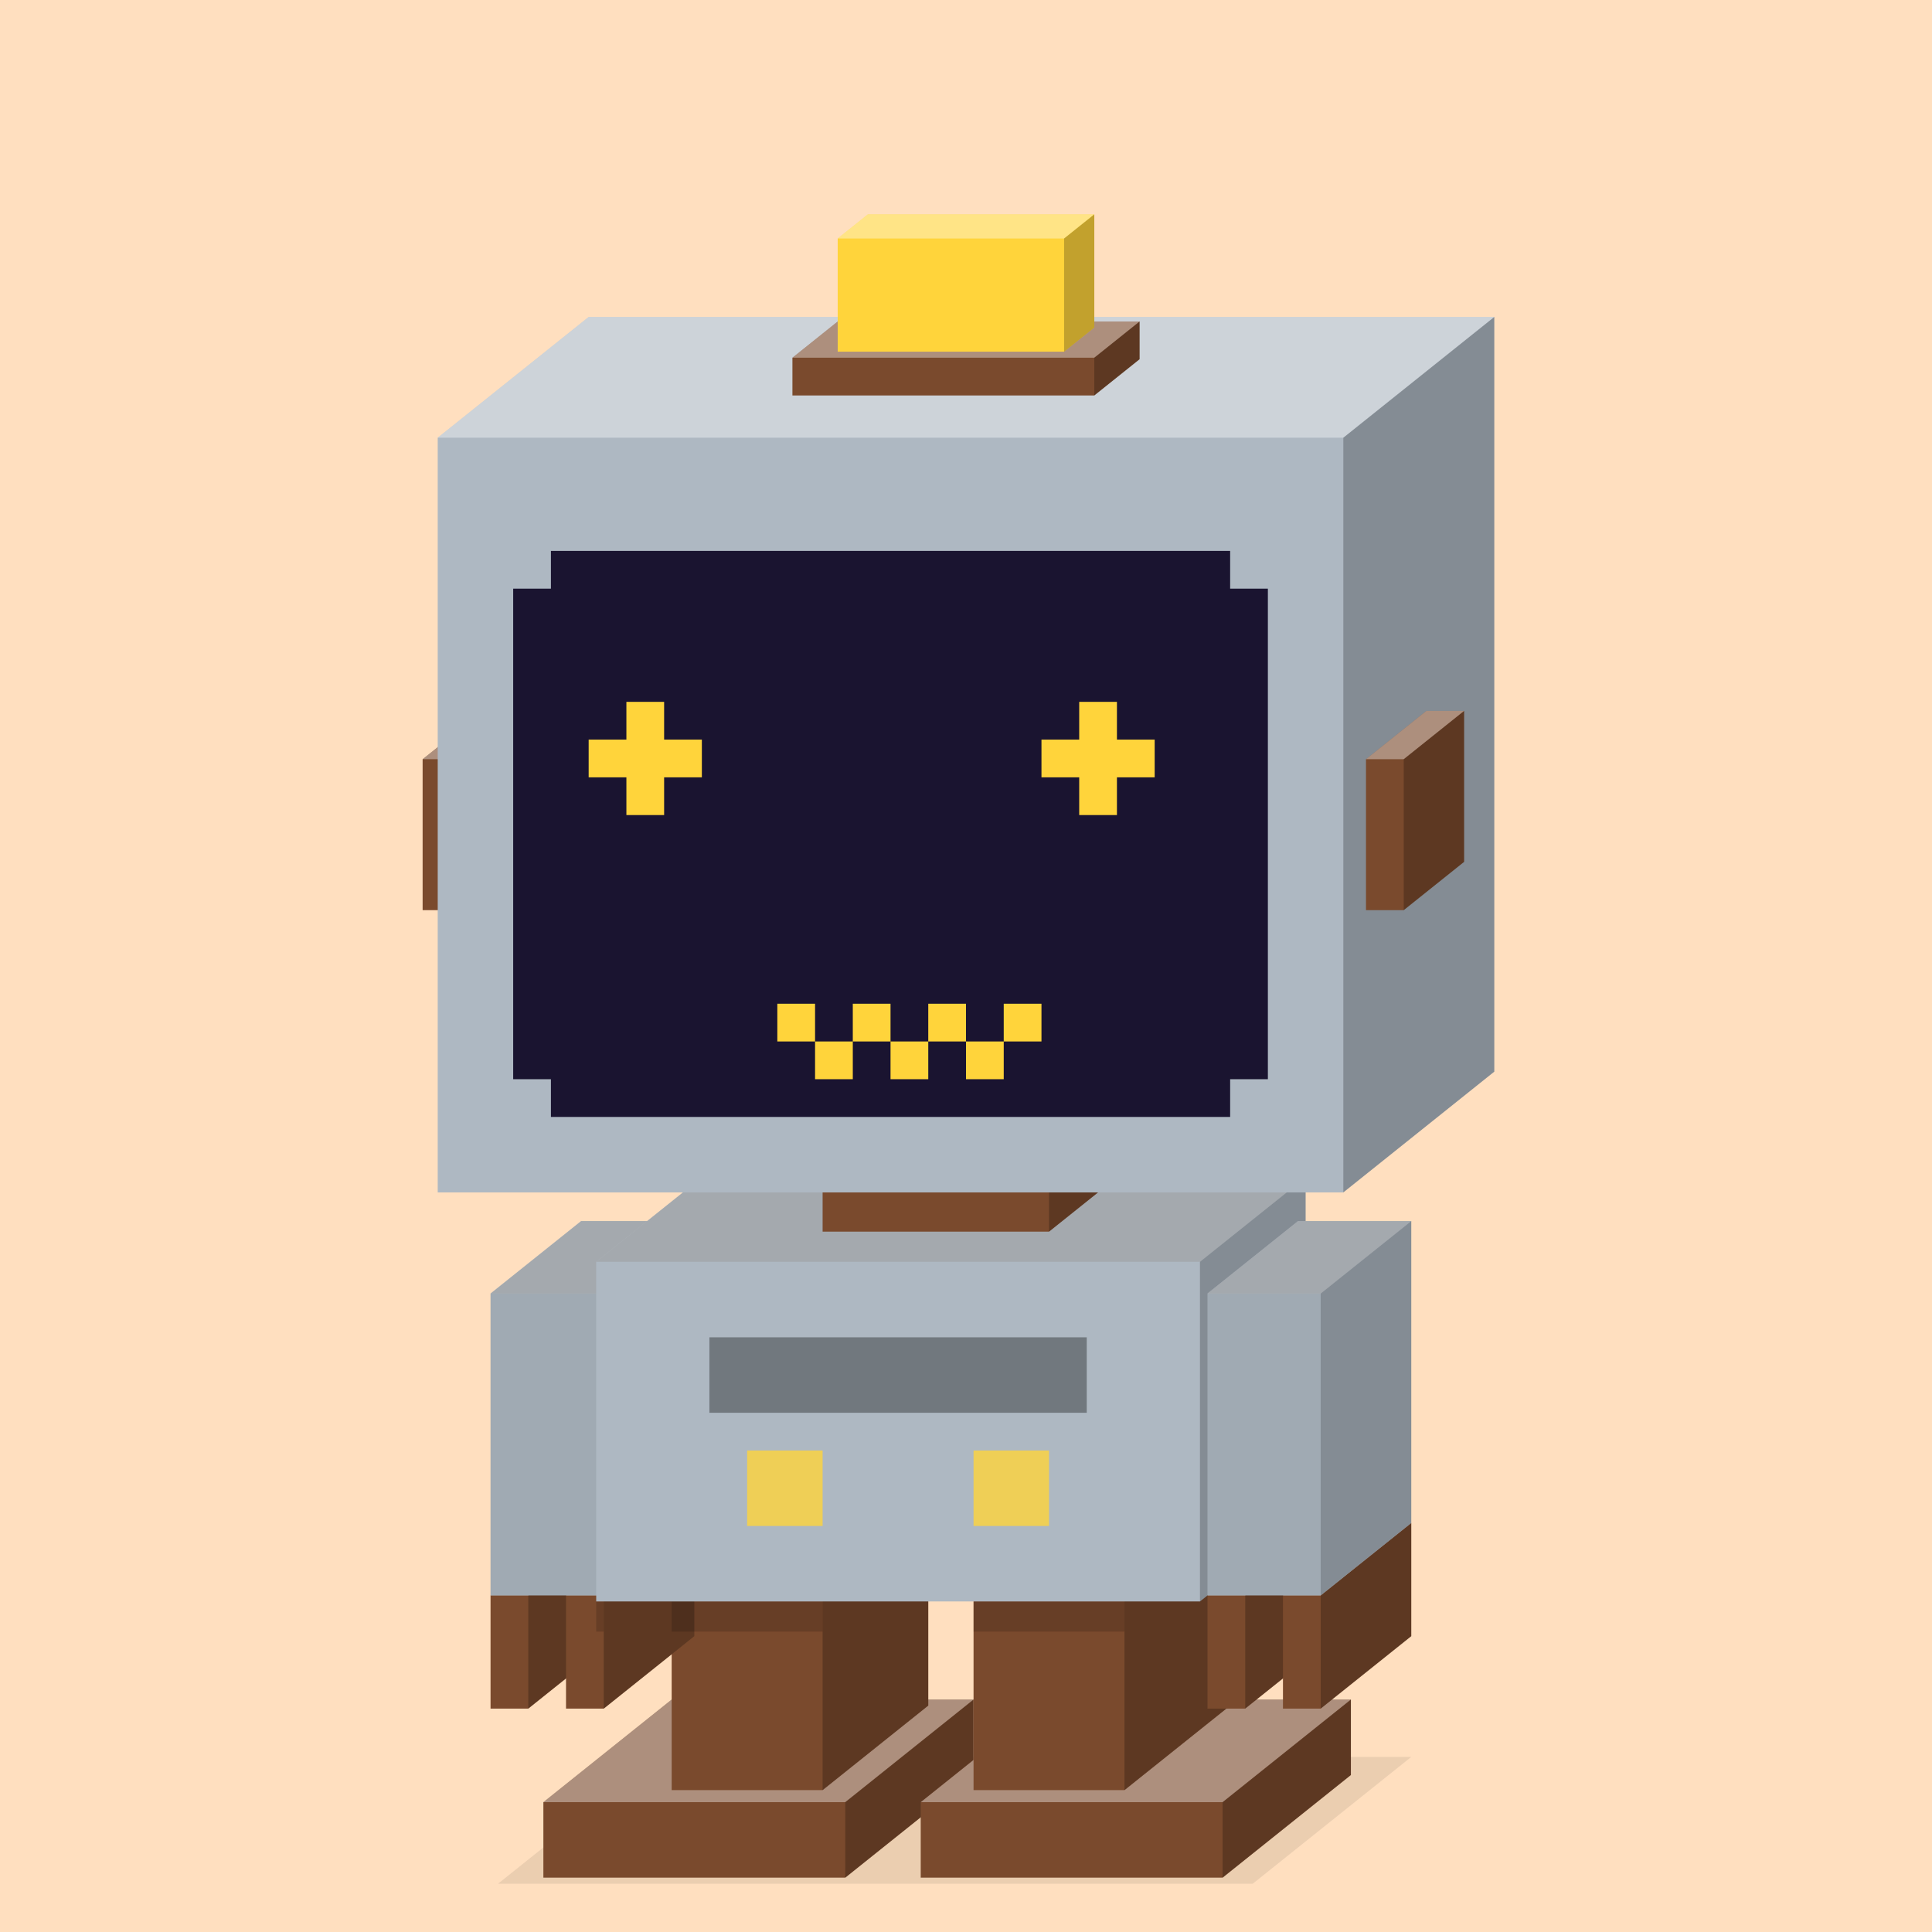
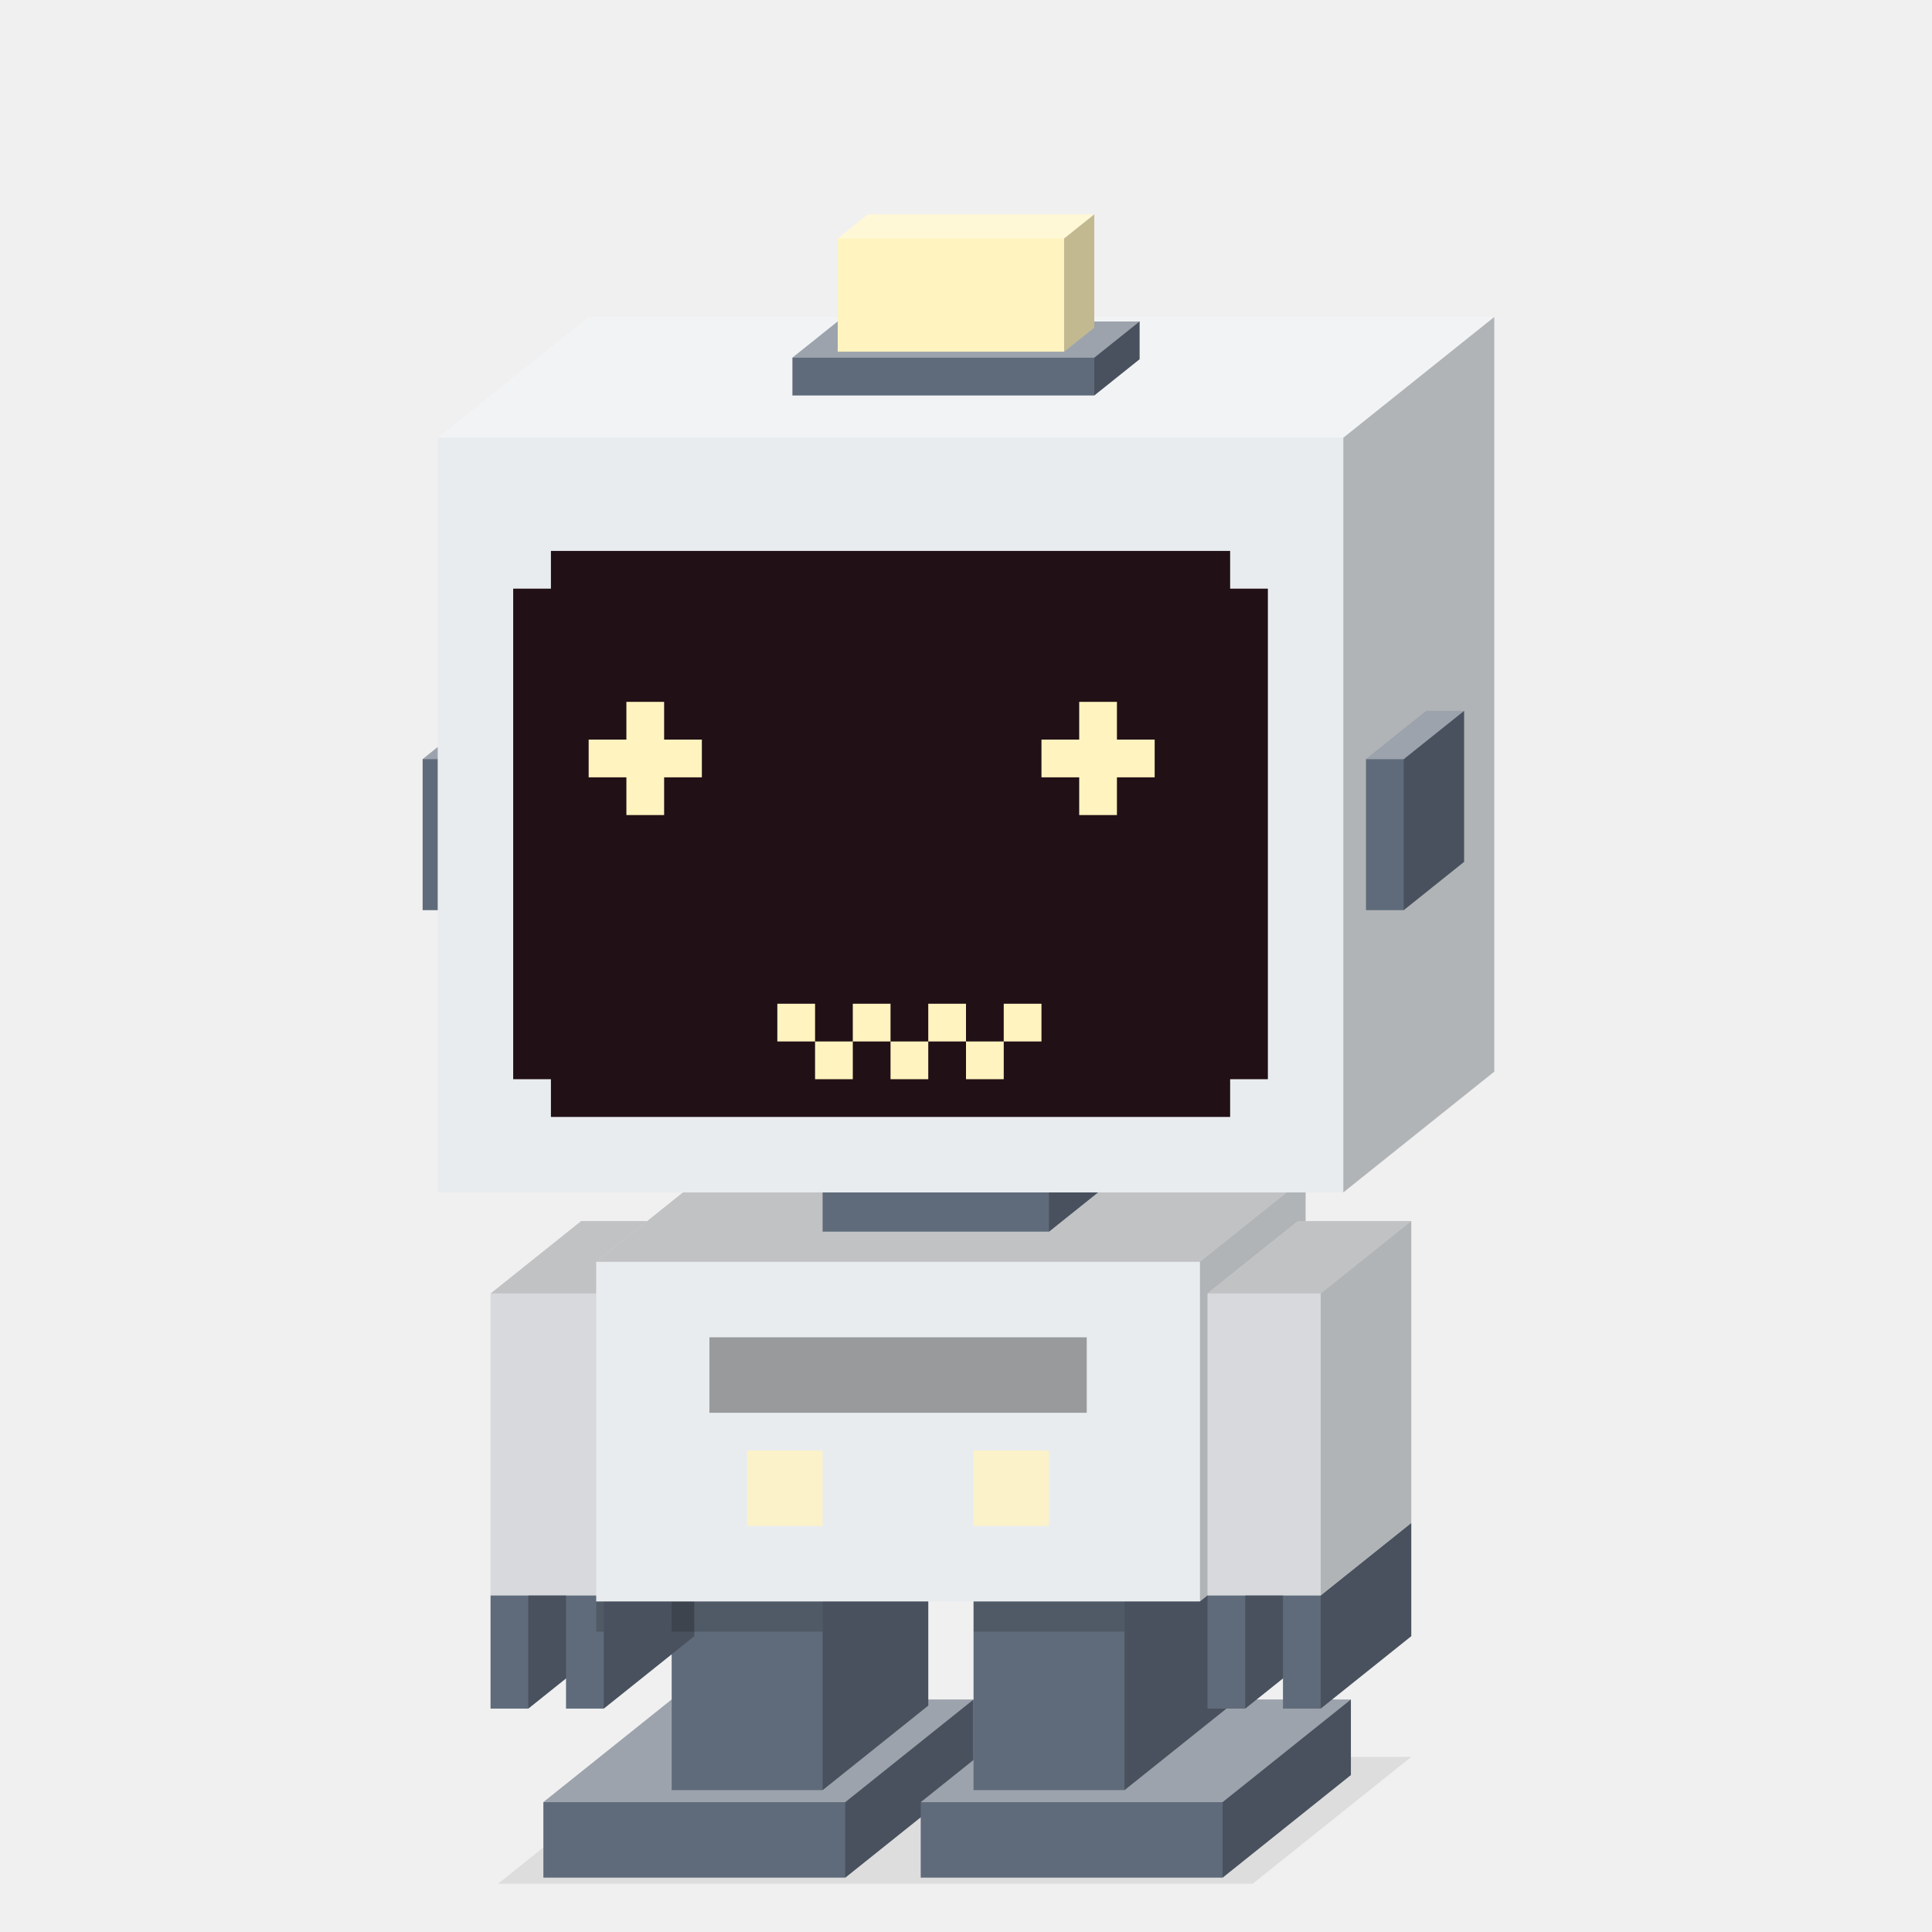
<svg xmlns="http://www.w3.org/2000/svg" viewBox="0 0 128 128" fill="none" shape-rendering="auto" aria-hidden="true">
  <defs>
    <g id="chest-slot-167776ee">
      <path d="M47 88.6h25v5H47Z" fill="#000000" fill-opacity=".35" />
-       <path d="M49.5 96.1h5v5h-5Zm15 0h5v5h-5Z" fill="#ffd43b" fill-opacity=".8" />
+       <path d="M49.5 96.1h5v5h-5Zm15 0h5v5h-5Z" fill="#fff3bf" fill-opacity=".8" />
    </g>
    <g id="eyes-plus-167776ee">
-       <path fill="#ffd43b" d="M12.5 2.5H15V10h-2.5z" />
-       <path fill="#ffd43b" d="M10 5h7.5v2.5H10zm32.5-2.5H45V10h-2.5z" />
-       <path fill="#ffd43b" d="M40 5h7.5v2.5H40z" />
+       <path fill="#fff3bf" d="M12.5 2.5H15V10h-2.5z" />
+       <path fill="#fff3bf" d="M10 5h7.5v2.5H10zm32.5-2.5H45V10h-2.5z" />
+       <path fill="#fff3bf" d="M40 5h7.5v2.5H40z" />
    </g>
    <g id="mouth-speaker-167776ee">
-       <path fill="#ffd43b" d="M22.5 2.5H25V5h-2.5zm5 0H30V5h-2.5zm5 0H35V5h-2.5zm5 0H40V5h-2.5zM25 5h2.5v2.5H25zm5 0h2.5v2.5H30zm5 0h2.5v2.5H35z" />
+       <path fill="#fff3bf" d="M22.5 2.5H25V5h-2.5zm5 0H30V5h-2.5zm5 0H35V5h-2.5zm5 0H40V5h-2.5zM25 5h2.5v2.5H25zm5 0h2.5v2.5H30zm5 0h2.5v2.5H35z" />
    </g>
    <g id="animation-none-167776ee" />
    <g id="top-siren-167776ee">
-       <path d="M52.5 23.7h20v2.5h-20Zm0 0h20l3-2.4h-20Zm20 0 3-2.4v2.5l-3 2.4Z" fill="#7a4a2d" />
+       <path d="M52.5 23.7h20v2.5h-20Zm0 0h20l3-2.4h-20Zm20 0 3-2.4v2.5l-3 2.4Z" fill="#5f6b7a" />
      <path d="M52.5 23.7h20l3-2.4h-20Z" fill="#ffffff" fill-opacity=".38" />
      <path d="m72.5 23.7 3-2.4v2.5l-3 2.4Z" fill="#000000" fill-opacity=".24" />
-       <path d="M55.5 15.8h15v7.5h-15Zm0 0h15l2-1.6h-15Zm15 0 2-1.6v7.5l-2 1.6Z" fill="#ffd43b" />
+       <path d="M55.5 15.8h15v7.5h-15Zm0 0h15l2-1.6h-15Zm15 0 2-1.6v7.5l-2 1.6Z" fill="#fff3bf" />
      <path d="M55.5 15.8h15l2-1.6h-15Z" fill="#ffffff" fill-opacity=".38" />
      <path d="m70.5 15.8 2-1.6v7.5l-2 1.6Z" fill="#000000" fill-opacity=".24" />
    </g>
    <clipPath id="clip-167776ee">
      <rect width="128" height="128" rx="0" ry="0" />
    </clipPath>
  </defs>
  <g clip-path="url(#clip-167776ee)">
-     <rect width="128" height="128" fill="#ffdfbf" />
+     <rect width="128" height="128" fill="#00000000" />
    <path d="M33 124.8h50l10.5-8.4h-50Z" fill="#000000" fill-opacity=".08" />
-     <path d="M36 119.4h20v5H36Zm0 0h20l8.5-6.8h-20Zm20 0 8.5-6.8v5l-8.5 6.8Z" fill="#7a4a2d" />
+     <path d="M36 119.4h20v5H36Zm0 0h20l8.5-6.8h-20Zm20 0 8.5-6.8v5l-8.5 6.8Z" fill="#5f6b7a" />
    <path d="M36 119.4h20l8.5-6.8h-20Z" fill="#ffffff" fill-opacity=".38" />
    <path d="m56 119.4 8.5-6.8v5l-8.5 6.8Z" fill="#000000" fill-opacity=".24" />
-     <path d="M61 119.4h20v5H61Zm0 0h20l8.5-6.8h-20Zm20 0 8.5-6.8v5l-8.5 6.8Z" fill="#7a4a2d" />
+     <path d="M61 119.4h20v5H61Zm0 0h20l8.5-6.8h-20Zm20 0 8.5-6.8v5l-8.5 6.8Z" fill="#5f6b7a" />
    <path d="M61 119.4h20l8.5-6.8h-20Z" fill="#ffffff" fill-opacity=".38" />
    <path d="m81 119.4 8.5-6.8v5l-8.5 6.8Z" fill="#000000" fill-opacity=".24" />
-     <path d="M44.5 101.1h10v17.5h-10Zm0 0h10l7-5.6h-10Zm10 0 7-5.6V113l-7 5.6Z" fill="#7a4a2d" />
+     <path d="M44.5 101.1h10v17.5h-10Zm0 0h10l7-5.6h-10Zm10 0 7-5.6V113l-7 5.6Z" fill="#5f6b7a" />
    <path d="M44.5 101.1h10l7-5.6h-10Z" fill="#ffffff" fill-opacity=".38" />
    <path d="m54.5 101.1 7-5.6V113l-7 5.6Z" fill="#000000" fill-opacity=".24" />
-     <path d="M64.5 101.1h10v17.5h-10Zm0 0h10l7-5.6h-10Zm10 0 7-5.6V113l-7 5.6Z" fill="#7a4a2d" />
+     <path d="M64.5 101.1h10v17.5h-10Zm0 0h10l7-5.6h-10Zm10 0 7-5.6V113l-7 5.6Z" fill="#5f6b7a" />
    <path d="M64.5 101.1h10l7-5.6h-10Z" fill="#ffffff" fill-opacity=".38" />
    <path d="m74.5 101.1 7-5.6V113l-7 5.6Z" fill="#000000" fill-opacity=".24" />
    <g class="vb-upper">
      <path fill="#000000" fill-opacity=".16" d="M64.5 106.1h10v2h-10z" />
-       <path d="M32.5 105.7H35v7.5h-2.5Zm0 0H35l6-4.8h-2.5Zm2.5 0 6-4.8v7.5l-6 4.8Z" fill="#7a4a2d" />
+       <path d="M32.5 105.7H35v7.5h-2.5Zm0 0H35l6-4.8h-2.5Zm2.5 0 6-4.8v7.5l-6 4.8Z" fill="#5f6b7a" />
      <path d="M32.5 105.7H35l6-4.8h-2.5Z" fill="#ffffff" fill-opacity=".38" />
      <path d="m35 105.7 6-4.8v7.5l-6 4.8Z" fill="#000000" fill-opacity=".24" />
-       <path d="M37.5 105.7H40v7.5h-2.5Zm0 0H40l6-4.8h-2.5Zm2.5 0 6-4.8v7.5l-6 4.8Z" fill="#7a4a2d" />
+       <path d="M37.5 105.7H40v7.5h-2.5Zm0 0H40l6-4.8h-2.5Zm2.5 0 6-4.8v7.5l-6 4.8Z" fill="#5f6b7a" />
      <path d="M37.5 105.7H40l6-4.8h-2.5Z" fill="#ffffff" fill-opacity=".38" />
      <path d="m40 105.7 6-4.8v7.5l-6 4.8Z" fill="#000000" fill-opacity=".24" />
      <path fill="#000000" fill-opacity=".16" d="M39.5 106.1h.5v2h-.5z" />
-       <path d="M32.5 85.7H40v20h-7.5Zm0 0H40l6-4.8h-7.5Z" fill="#aeb8c2" />
+       <path d="M32.5 85.7H40v20h-7.5Zm0 0H40l6-4.8h-7.5Z" fill="#e9ecef" />
      <path d="M32.5 85.7H40l6-4.8h-7.5Z" fill="#ffffff" fill-opacity=".38" />
      <path d="M32.5 85.7H40v20h-7.5Z" fill="#000000" fill-opacity=".08" />
      <path d="M32.5 85.7H40l6-4.8h-7.5Z" fill="#000000" fill-opacity=".2" />
      <path fill="#000000" fill-opacity=".16" d="M44.5 106.1h10v2h-10z" />
-       <path d="M39.5 83.6h40v22.5h-40Zm0 0h40l7-5.6h-40Zm40 0 7-5.6v22.5l-7 5.6Z" fill="#aeb8c2" />
+       <path d="M39.5 83.6h40v22.5h-40Zm0 0h40l7-5.6h-40Zm40 0 7-5.6v22.5l-7 5.6Z" fill="#e9ecef" />
      <path d="M39.5 83.6h40l7-5.6h-40Z" fill="#ffffff" fill-opacity=".38" />
      <path d="m79.5 83.6 7-5.6v22.5l-7 5.6Z" fill="#000000" fill-opacity=".24" />
      <path d="M39.5 83.6h40l7-5.6h-40Z" fill="#000000" fill-opacity=".2" />
-       <path d="M80 105.7h2.5v7.5H80Zm0 0h2.5l6-4.8H86Zm2.5 0 6-4.8v7.5l-6 4.8Z" fill="#7a4a2d" />
+       <path d="M80 105.7h2.5v7.5H80Zm0 0h2.5l6-4.8H86Zm2.5 0 6-4.8v7.5l-6 4.8Z" fill="#5f6b7a" />
      <path d="M80 105.7h2.5l6-4.8H86Z" fill="#ffffff" fill-opacity=".38" />
      <path d="m82.5 105.7 6-4.8v7.5l-6 4.8Z" fill="#000000" fill-opacity=".24" />
-       <path d="M85 105.7h2.5v7.5H85Zm0 0h2.5l6-4.8H91Zm2.5 0 6-4.8v7.5l-6 4.8Z" fill="#7a4a2d" />
+       <path d="M85 105.7h2.5v7.5H85Zm0 0h2.5l6-4.8H91Zm2.5 0 6-4.8v7.5l-6 4.8Z" fill="#5f6b7a" />
      <path d="M85 105.7h2.5l6-4.8H91Z" fill="#ffffff" fill-opacity=".38" />
      <path d="m87.5 105.7 6-4.8v7.5l-6 4.8Z" fill="#000000" fill-opacity=".24" />
-       <path d="M80 85.7h7.5v20H80Zm0 0h7.5l6-4.8H86Zm7.5 0 6-4.8v20l-6 4.8Z" fill="#aeb8c2" />
+       <path d="M80 85.7h7.5v20H80Zm0 0h7.5l6-4.8H86Zm7.5 0 6-4.8v20l-6 4.8Z" fill="#e9ecef" />
      <path d="M80 85.7h7.5l6-4.8H86Z" fill="#ffffff" fill-opacity=".38" />
      <path d="m87.5 85.7 6-4.8v20l-6 4.8Z" fill="#000000" fill-opacity=".24" />
      <path d="M80 85.7h7.5v20H80Z" fill="#000000" fill-opacity=".08" />
      <path d="M80 85.7h7.5l6-4.8H86Z" fill="#000000" fill-opacity=".2" />
      <use href="#chest-slot-167776ee" />
-       <path d="M54.5 71.6h15v10h-15Zm0 0h15l4-3.2h-15Zm15 0 4-3.2v10l-4 3.2Z" fill="#7a4a2d" />
+       <path d="M54.5 71.6h15v10h-15Zm0 0h15l4-3.2h-15Zm15 0 4-3.2v10l-4 3.2Z" fill="#5f6b7a" />
      <path d="M54.5 71.6h15l4-3.2h-15Z" fill="#ffffff" fill-opacity=".38" />
      <path d="m69.5 71.6 4-3.2v10l-4 3.2Z" fill="#000000" fill-opacity=".24" />
      <g class="vb-head">
-         <path d="M28 50.3h2.5v10H28Zm0 0h2.5l4-3.2H32Z" fill="#7a4a2d" />
+         <path d="M28 50.3h2.5v10H28Zm0 0h2.5l4-3.2H32Z" fill="#5f6b7a" />
        <path d="M28 50.3h2.5l4-3.2H32Z" fill="#ffffff" fill-opacity=".38" />
-         <path d="M29 29h60v50H29Zm0 0h60l10-8H39Zm60 0 10-8v50l-10 8Z" fill="#aeb8c2" />
+         <path d="M29 29h60v50H29Zm0 0h60l10-8H39Zm60 0 10-8v50l-10 8Z" fill="#e9ecef" />
        <path d="M29 29h60l10-8H39Z" fill="#ffffff" fill-opacity=".38" />
        <path d="m89 29 10-8v50l-10 8Z" fill="#000000" fill-opacity=".24" />
-         <path d="M36.5 36.5h45V39H84v32.5h-2.5V74h-45v-2.5H34V39h2.5Z" fill="#1a1430" />
-         <path d="M90.5 50.3H93v10h-2.5Zm0 0H93l4-3.2h-2.5Zm2.5 0 4-3.2v10l-4 3.2Z" fill="#7a4a2d" />
+         <path d="M36.5 36.5h45V39H84v32.5h-2.5V74h-45v-2.5H34V39h2.5Z" fill="#211016" />
+         <path d="M90.5 50.3H93v10h-2.5Zm0 0H93l4-3.2h-2.5Zm2.5 0 4-3.2v10l-4 3.2Z" fill="#5f6b7a" />
        <path d="M90.5 50.3H93l4-3.2h-2.5Z" fill="#ffffff" fill-opacity=".38" />
        <path d="m93 50.3 4-3.2v10l-4 3.2Z" fill="#000000" fill-opacity=".24" />
        <use transform="translate(29 44)" href="#eyes-plus-167776ee" />
        <use transform="translate(29 64)" href="#mouth-speaker-167776ee" />
        <use href="#animation-none-167776ee" />
        <use href="#top-siren-167776ee" />
      </g>
    </g>
  </g>
</svg>
